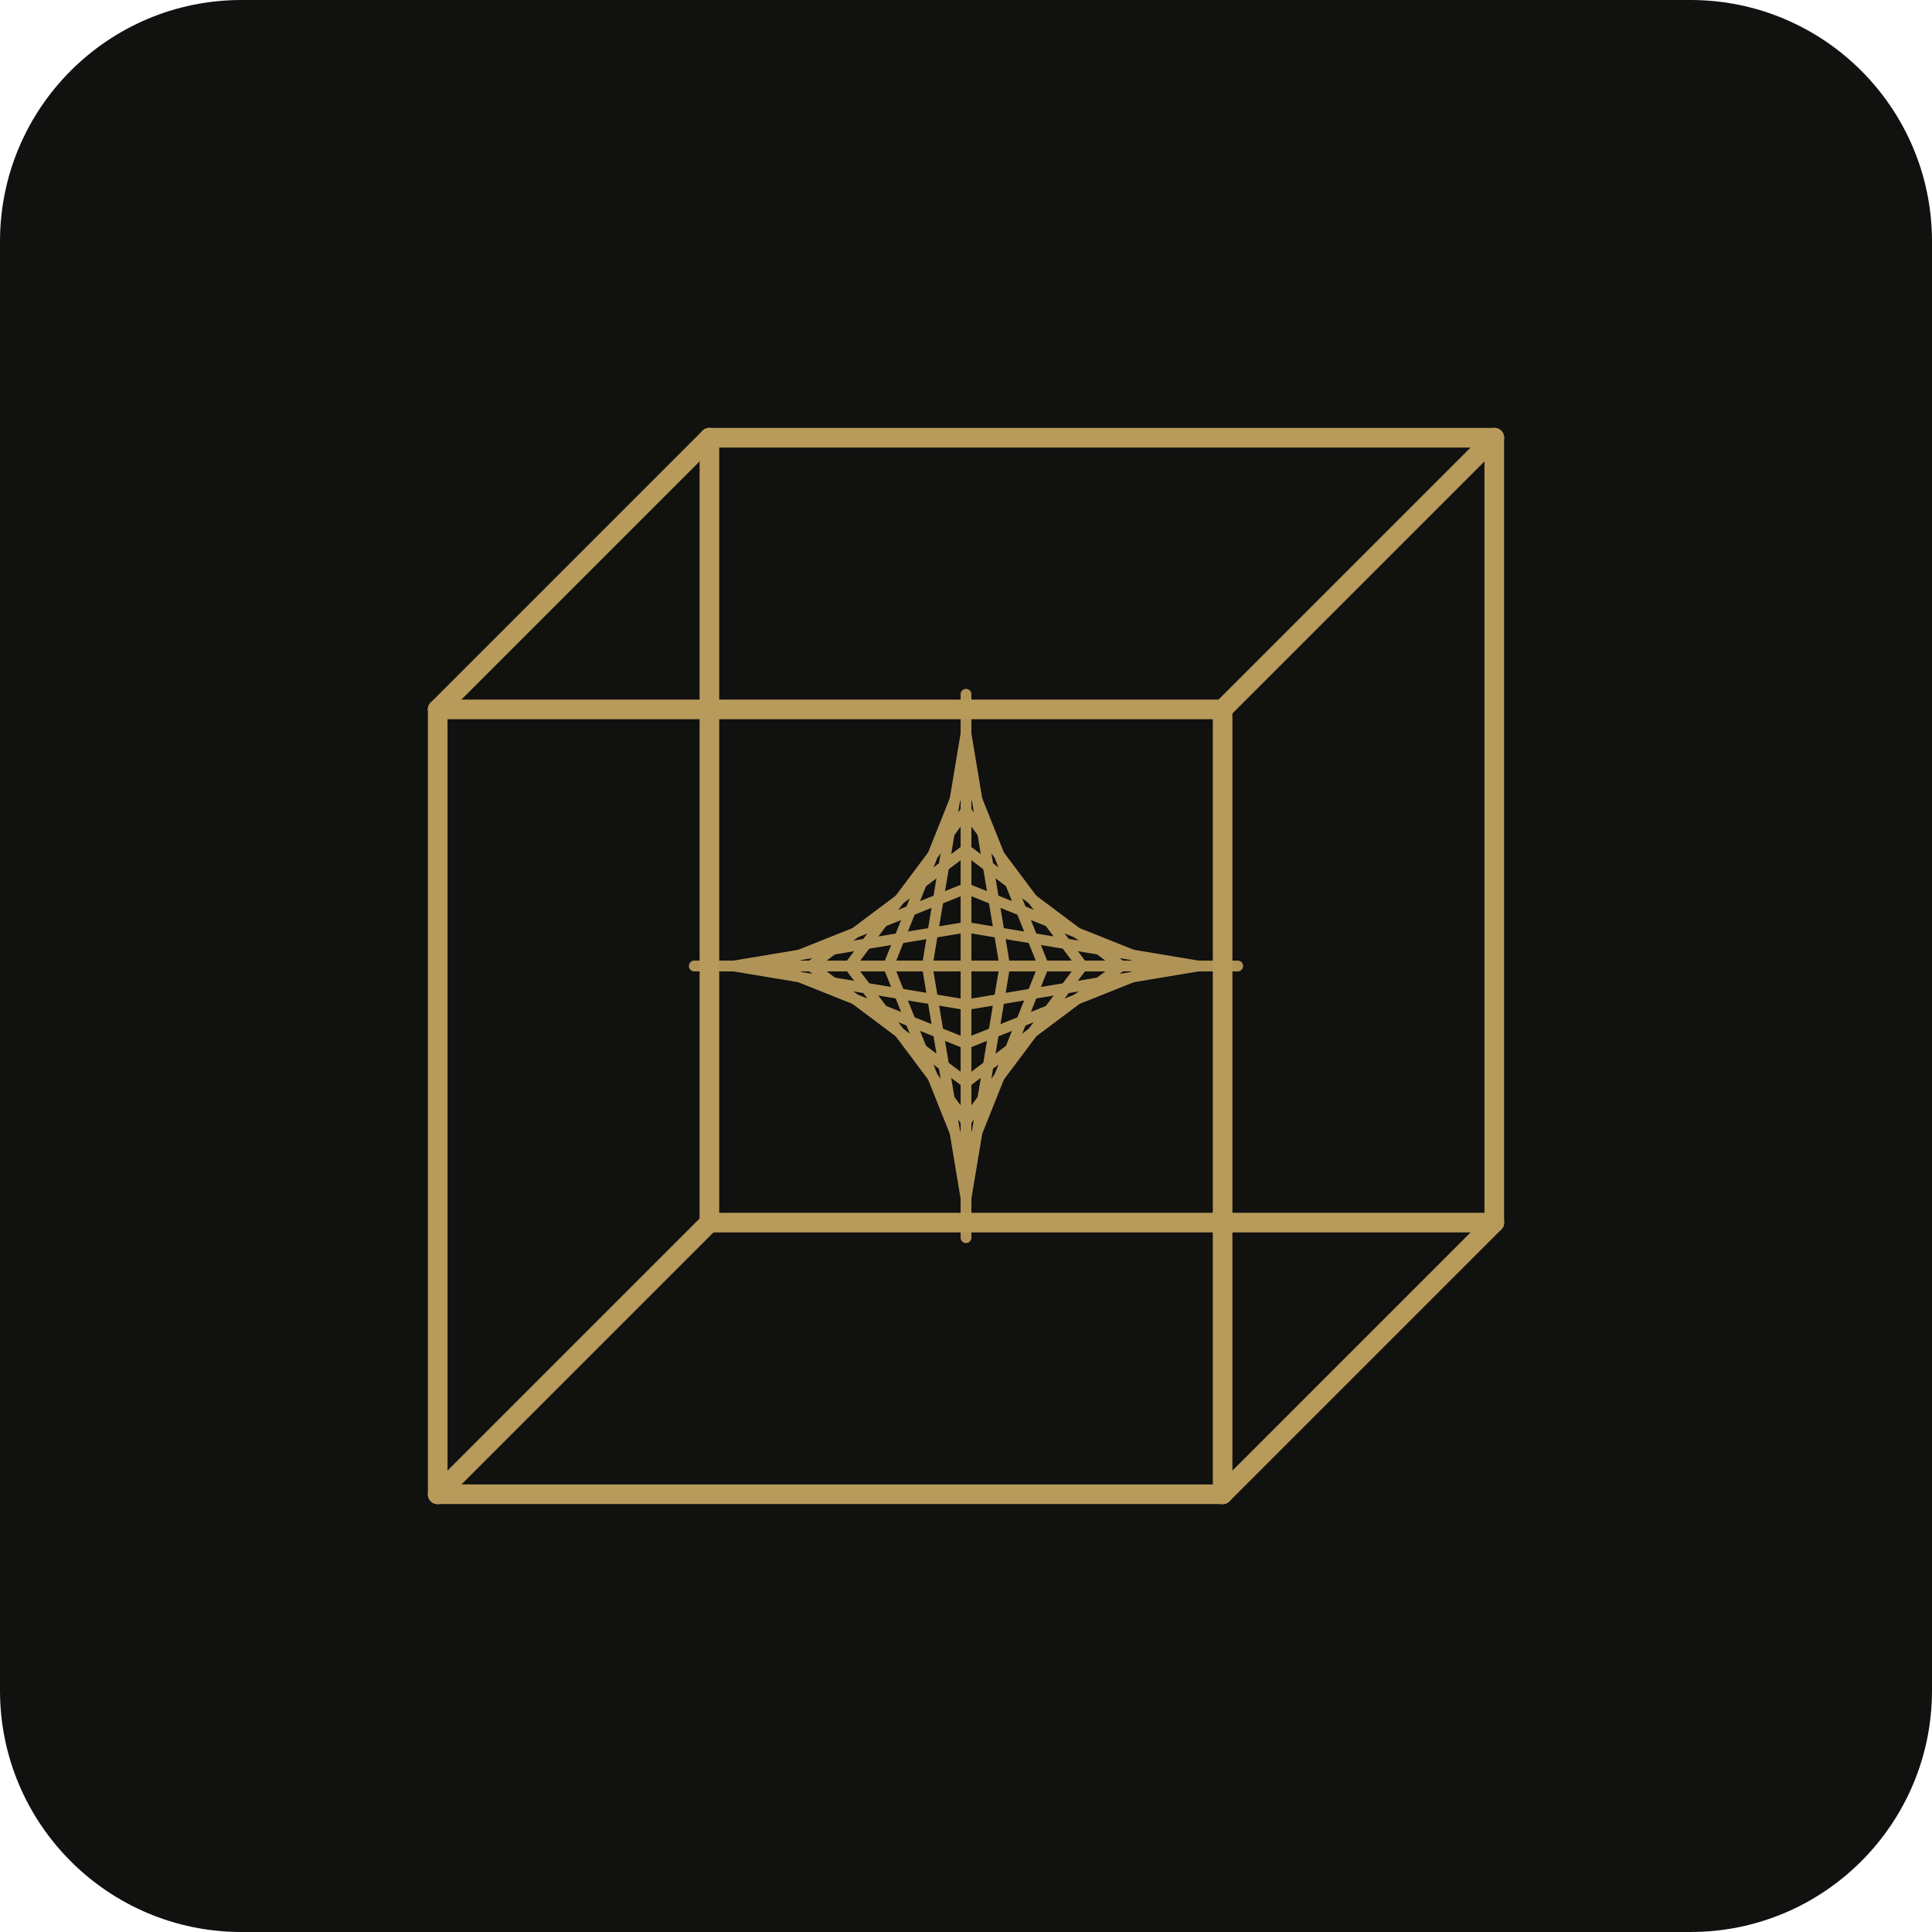
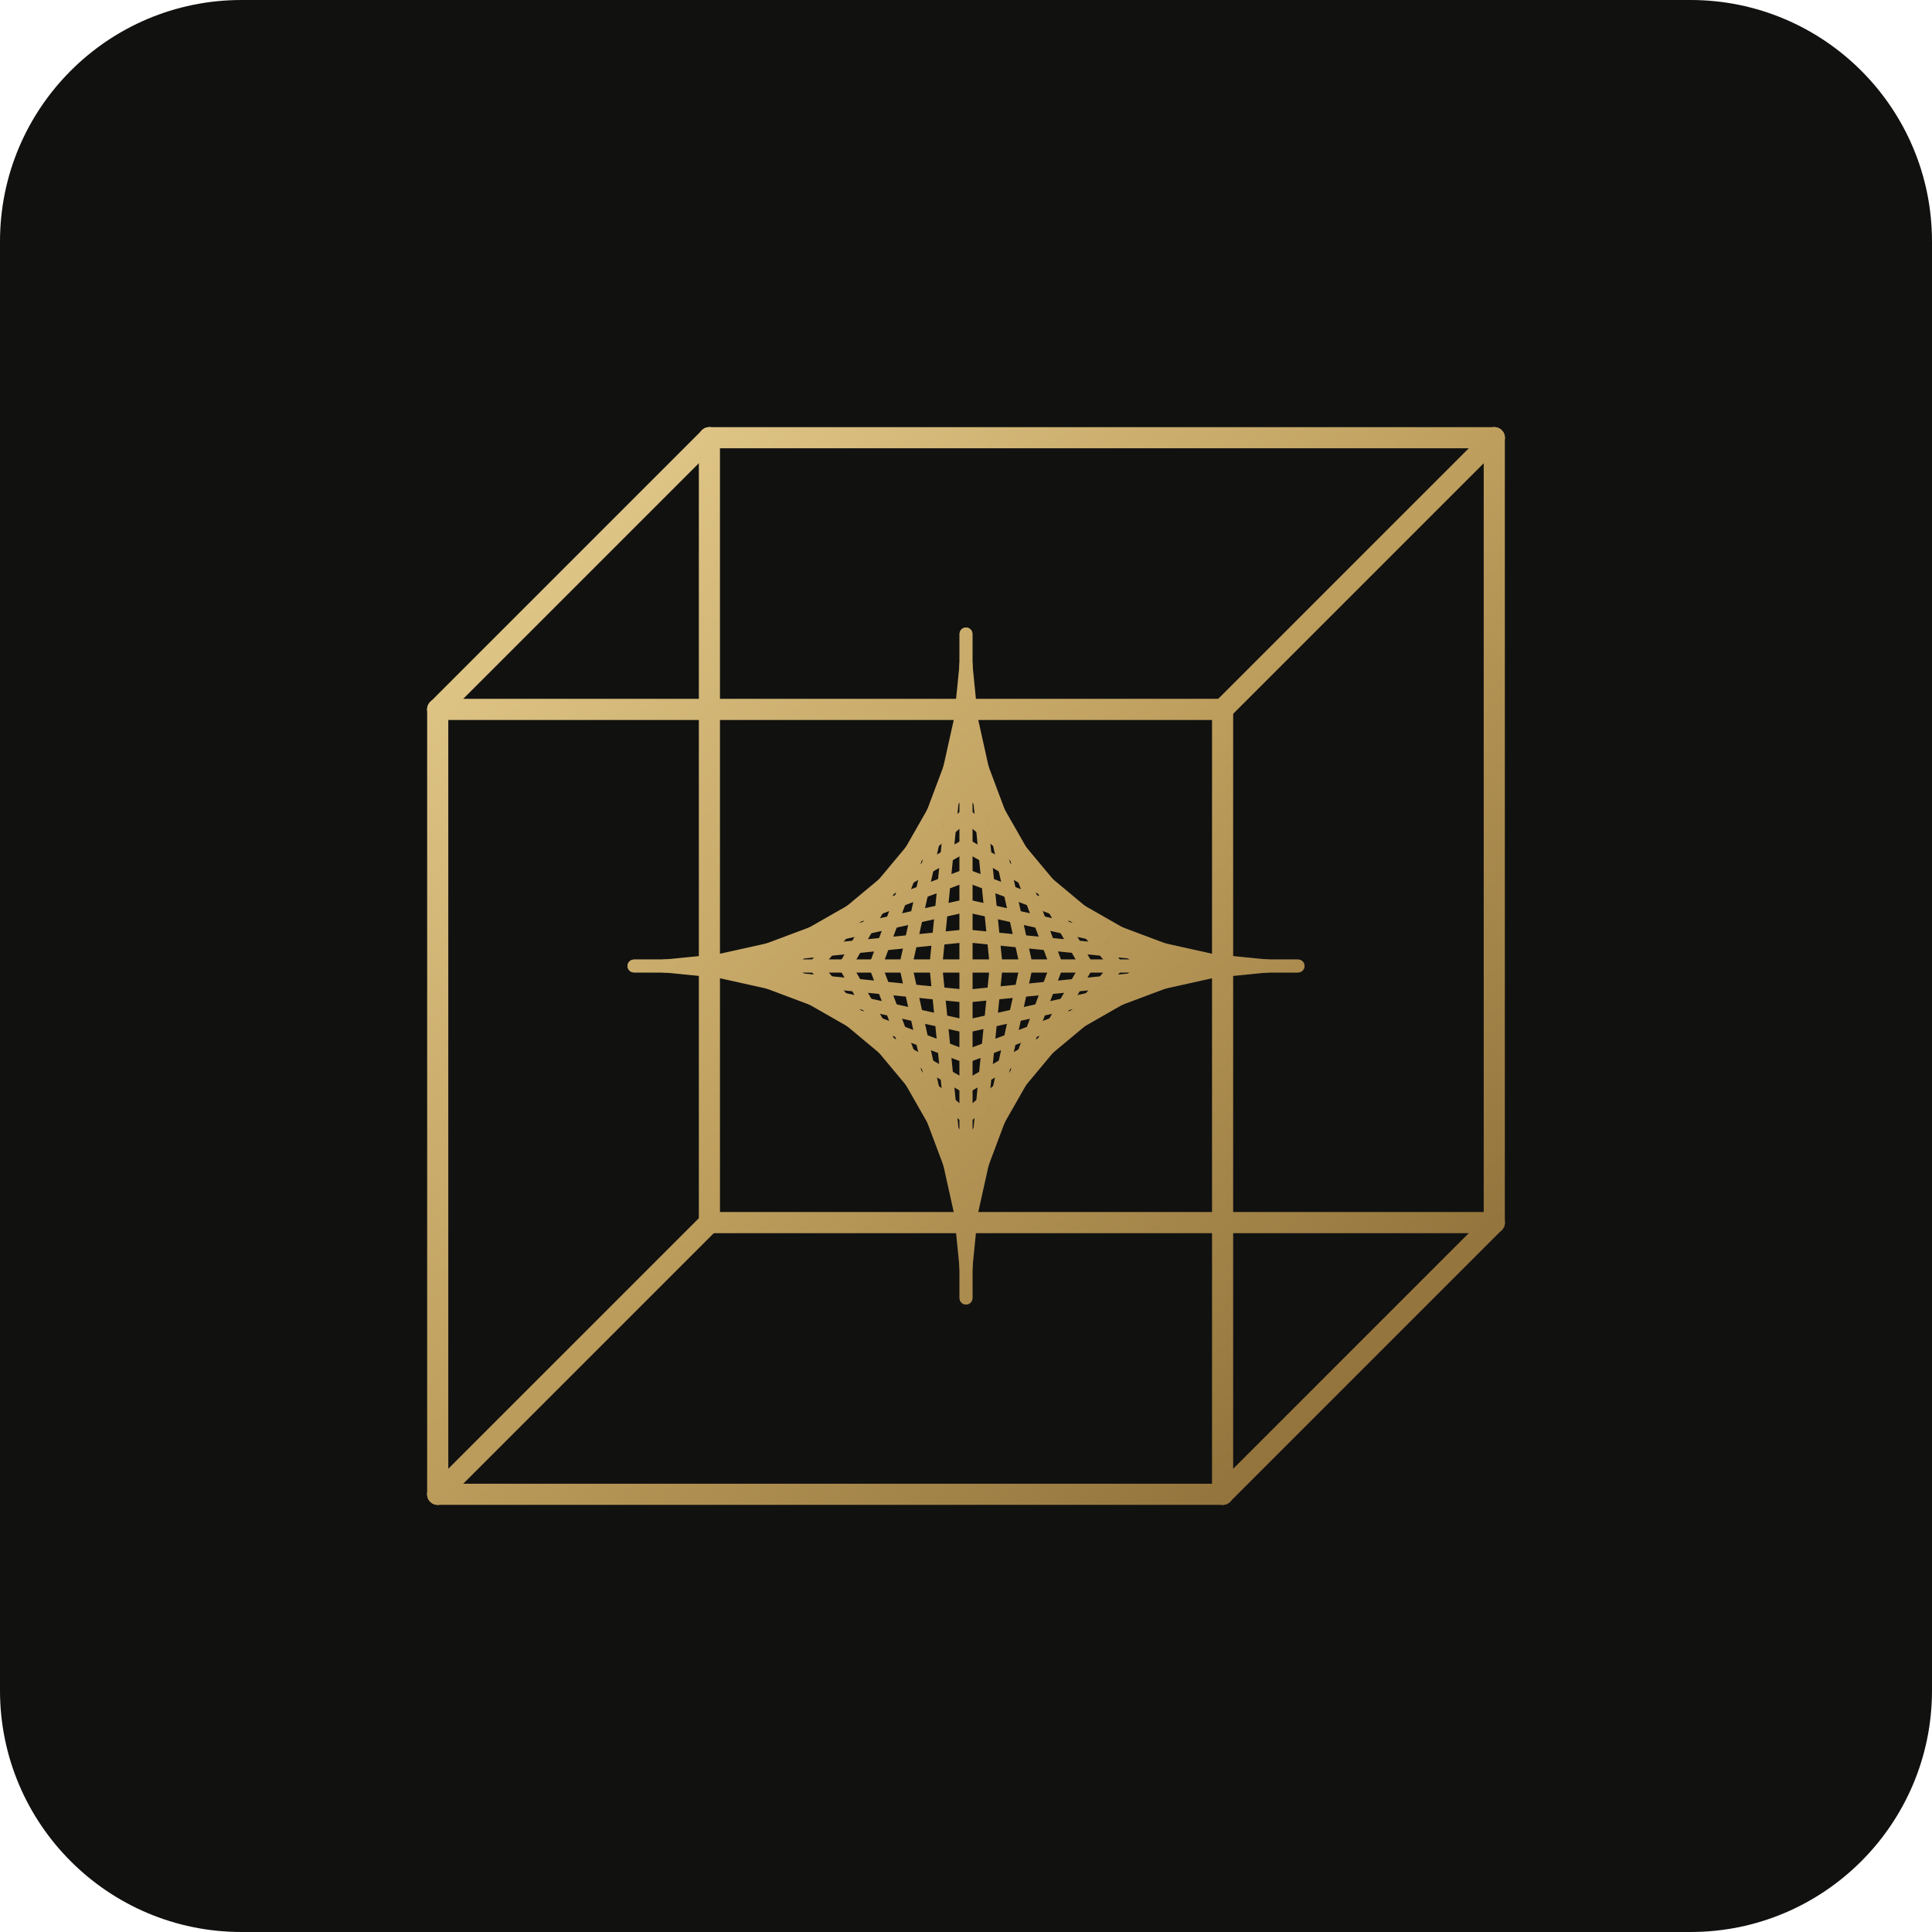
<svg xmlns="http://www.w3.org/2000/svg" width="128" height="128" viewBox="0 0 128 128">
+   <defs>
+     <linearGradient id="gold" gradientUnits="userSpaceOnUse" x1="24" y1="22" x2="104" y2="106">
+       <stop offset="0" stop-color="#efd89b" />
+       <stop offset="0.5" stop-color="#bd9d5c" />
+       <stop offset="1" stop-color="#7c5e2b" />
+     </linearGradient>
+   </defs>
  <rect width="128" height="128" rx="16" fill="#111110" />
-   <g fill="none" stroke="#b89a5a" stroke-linecap="round" stroke-linejoin="round">
-     <g stroke-width="1.3">
+   <g fill="none" stroke="url(#gold)" stroke-linecap="round" stroke-linejoin="round">
+     <g stroke-width="1.4">
      <line x1="29" y1="47" x2="81" y2="47" />
      <line x1="81" y1="47" x2="81" y2="99" />
      <line x1="81" y1="99" x2="29" y2="99" />
      <line x1="29" y1="99" x2="29" y2="47" />
      <line x1="47" y1="29" x2="99" y2="29" />
      <line x1="99" y1="29" x2="99" y2="81" />
      <line x1="99" y1="81" x2="47" y2="81" />
      <line x1="47" y1="81" x2="47" y2="29" />
      <line x1="29" y1="47" x2="47" y2="29" />
      <line x1="81" y1="47" x2="99" y2="29" />
      <line x1="81" y1="99" x2="99" y2="81" />
      <line x1="29" y1="99" x2="47" y2="81" />
    </g>
-     <g stroke-width="0.7" opacity="0.95">
-       <line x1="64" y1="64" x2="82" y2="64" />
-       <line x1="64" y1="61.43" x2="79.43" y2="64" />
-       <line x1="64" y1="58.86" x2="76.86" y2="64" />
-       <line x1="64" y1="56.29" x2="74.29" y2="64" />
-       <line x1="64" y1="53.71" x2="71.71" y2="64" />
-       <line x1="64" y1="51.14" x2="69.14" y2="64" />
-       <line x1="64" y1="48.57" x2="66.57" y2="64" />
-       <line x1="64" y1="46" x2="64" y2="64" />
-       <line x1="64" y1="64" x2="64" y2="82" />
-       <line x1="66.57" y1="64" x2="64" y2="79.43" />
-       <line x1="69.14" y1="64" x2="64" y2="76.86" />
-       <line x1="71.71" y1="64" x2="64" y2="74.29" />
-       <line x1="74.29" y1="64" x2="64" y2="71.71" />
-       <line x1="76.86" y1="64" x2="64" y2="69.14" />
-       <line x1="79.43" y1="64" x2="64" y2="66.57" />
-       <line x1="82" y1="64" x2="64" y2="64" />
-       <line x1="64" y1="64" x2="46" y2="64" />
-       <line x1="64" y1="66.57" x2="48.57" y2="64" />
-       <line x1="64" y1="69.14" x2="51.14" y2="64" />
-       <line x1="64" y1="71.71" x2="53.71" y2="64" />
-       <line x1="64" y1="74.29" x2="56.29" y2="64" />
-       <line x1="64" y1="76.86" x2="58.86" y2="64" />
-       <line x1="64" y1="79.43" x2="61.43" y2="64" />
-       <line x1="64" y1="82" x2="64" y2="64" />
-       <line x1="64" y1="64" x2="64" y2="46" />
-       <line x1="61.43" y1="64" x2="64" y2="48.57" />
-       <line x1="58.86" y1="64" x2="64" y2="51.14" />
-       <line x1="56.29" y1="64" x2="64" y2="53.71" />
-       <line x1="53.71" y1="64" x2="64" y2="56.29" />
-       <line x1="51.14" y1="64" x2="64" y2="58.86" />
-       <line x1="48.57" y1="64" x2="64" y2="61.43" />
-       <line x1="46" y1="64" x2="64" y2="64" />
+     <g stroke-width="0.85">
+       <line x1="64" y1="64" x2="86" y2="64" />
+       <line x1="64" y1="62" x2="84" y2="64" />
+       <line x1="64" y1="60" x2="82" y2="64" />
+       <line x1="64" y1="58" x2="80" y2="64" />
+       <line x1="64" y1="56" x2="78" y2="64" />
+       <line x1="64" y1="54" x2="76" y2="64" />
+       <line x1="64" y1="52" x2="74" y2="64" />
+       <line x1="64" y1="50" x2="72" y2="64" />
+       <line x1="64" y1="48" x2="70" y2="64" />
+       <line x1="64" y1="46" x2="68" y2="64" />
+       <line x1="64" y1="44" x2="66" y2="64" />
+       <line x1="64" y1="42" x2="64" y2="64" />
+       <line x1="64" y1="64" x2="64" y2="86" />
+       <line x1="66" y1="64" x2="64" y2="84" />
+       <line x1="68" y1="64" x2="64" y2="82" />
+       <line x1="70" y1="64" x2="64" y2="80" />
+       <line x1="72" y1="64" x2="64" y2="78" />
+       <line x1="74" y1="64" x2="64" y2="76" />
+       <line x1="76" y1="64" x2="64" y2="74" />
+       <line x1="78" y1="64" x2="64" y2="72" />
+       <line x1="80" y1="64" x2="64" y2="70" />
+       <line x1="82" y1="64" x2="64" y2="68" />
+       <line x1="84" y1="64" x2="64" y2="66" />
+       <line x1="86" y1="64" x2="64" y2="64" />
+       <line x1="64" y1="64" x2="42" y2="64" />
+       <line x1="64" y1="66" x2="44" y2="64" />
+       <line x1="64" y1="68" x2="46" y2="64" />
+       <line x1="64" y1="70" x2="48" y2="64" />
+       <line x1="64" y1="72" x2="50" y2="64" />
+       <line x1="64" y1="74" x2="52" y2="64" />
+       <line x1="64" y1="76" x2="54" y2="64" />
+       <line x1="64" y1="78" x2="56" y2="64" />
+       <line x1="64" y1="80" x2="58" y2="64" />
+       <line x1="64" y1="82" x2="60" y2="64" />
+       <line x1="64" y1="84" x2="62" y2="64" />
+       <line x1="64" y1="86" x2="64" y2="64" />
+       <line x1="64" y1="64" x2="64" y2="42" />
+       <line x1="62" y1="64" x2="64" y2="44" />
+       <line x1="60" y1="64" x2="64" y2="46" />
+       <line x1="58" y1="64" x2="64" y2="48" />
+       <line x1="56" y1="64" x2="64" y2="50" />
+       <line x1="54" y1="64" x2="64" y2="52" />
+       <line x1="52" y1="64" x2="64" y2="54" />
+       <line x1="50" y1="64" x2="64" y2="56" />
+       <line x1="48" y1="64" x2="64" y2="58" />
+       <line x1="46" y1="64" x2="64" y2="60" />
+       <line x1="44" y1="64" x2="64" y2="62" />
+       <line x1="42" y1="64" x2="64" y2="64" />
    </g>
  </g>
</svg>
